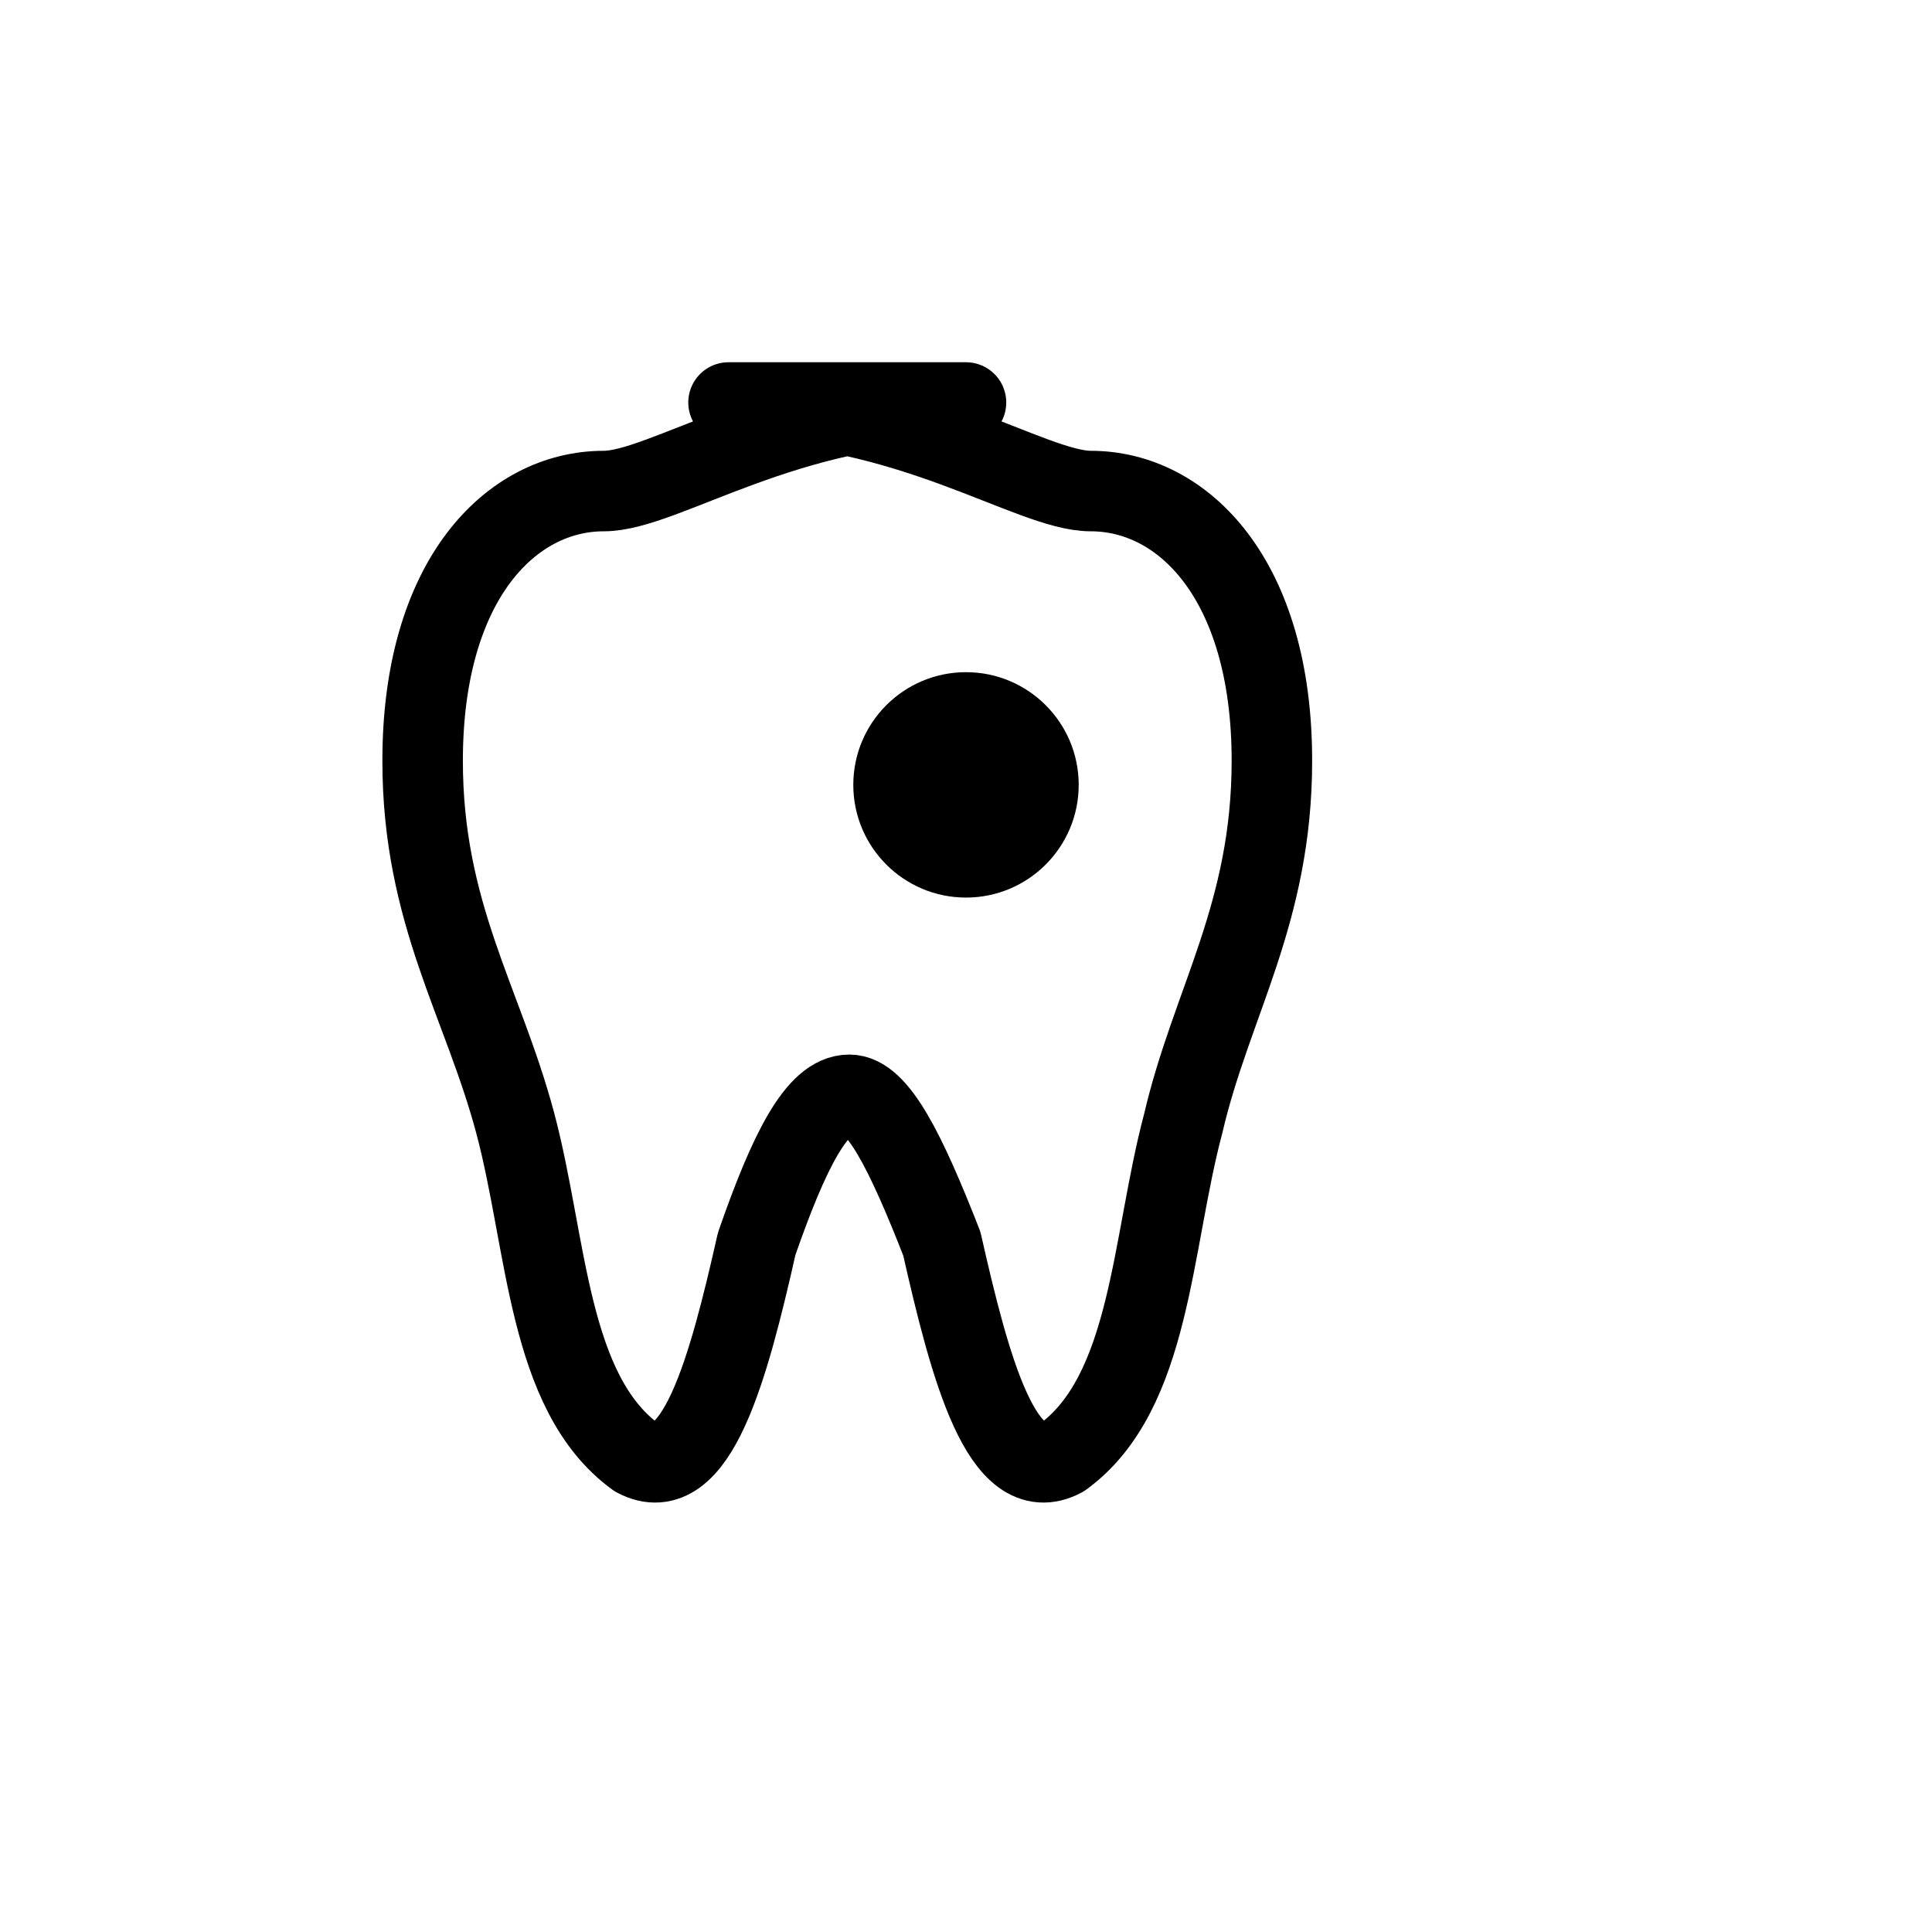
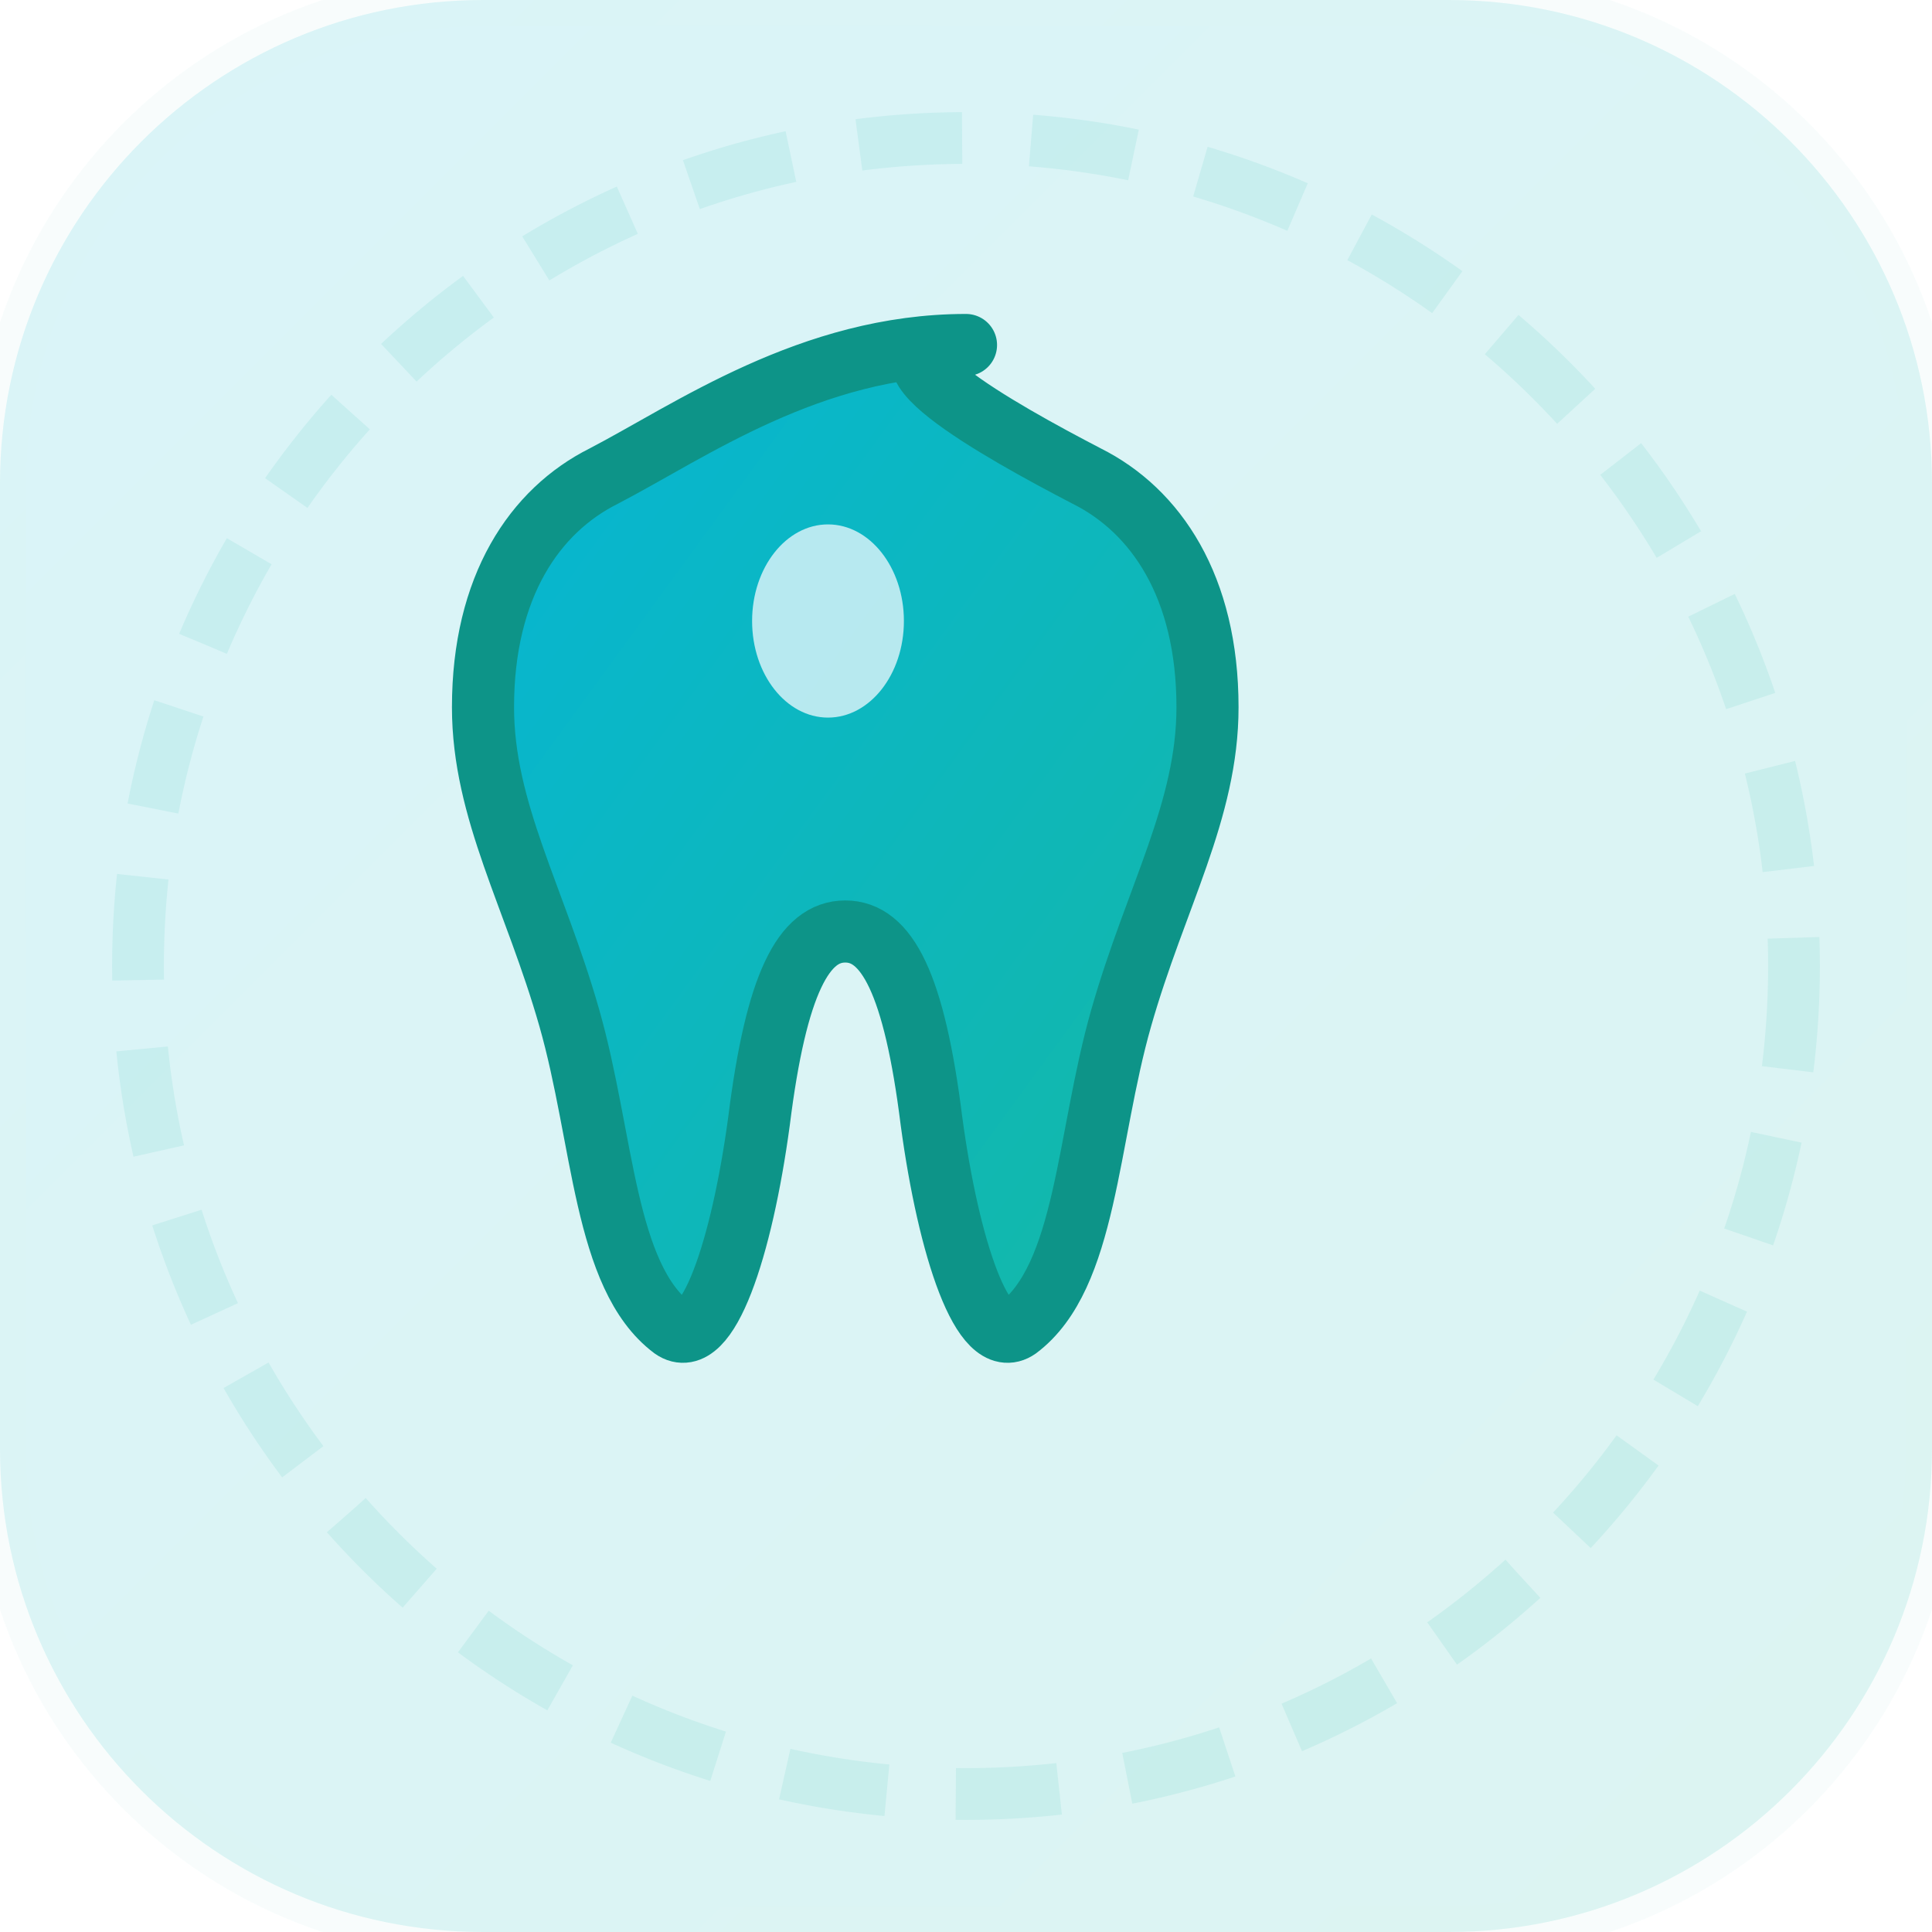
- <svg xmlns="http://www.w3.org/2000/svg" width="48" height="48" viewBox="0 0 48 48" fill="none" role="img" aria-label="DentalPin mark">
-   <path d="M24 10            c -4.5 0 -7.5 2.2 -9 2.2            c -2.3 0 -4.5 2.2 -4.5 6.7            c 0 3.8 1.5 6 2.3 9            c 0.8 3 0.8 6.7 3 8.3            c 1.5 0.8 2.3 -2.2 3 -5.3            c 0.8 -2.3 1.5 -3.7 2.3 -3.7            c 0.7 0 1.4 1.4 2.3 3.7            c 0.7 3.1 1.5 6.1 3 5.3            c 2.2 -1.6 2.2 -5.3 3 -8.3            c 0.7 -3 2.2 -5.2 2.2 -9            c 0 -4.5 -2.2 -6.7 -4.5 -6.7            c -1.5 0 -4.5 -2.2 -9 -2.2 Z" fill="none" stroke="currentColor" stroke-width="2" stroke-linejoin="round" stroke-linecap="round" />
-   <circle cx="24" cy="19.5" r="2.8" fill="currentColor" />
+ <svg xmlns="http://www.w3.org/2000/svg" width="56" height="56" viewBox="0 0 56 56" fill="none" role="img" aria-label="Luminous">
+   <defs>
+     <linearGradient id="markGradient" x1="0%" y1="0%" x2="100%" y2="100%">
+       <stop offset="0%" style="stop-color:#06B6D4;stop-opacity:1" />
+       <stop offset="100%" style="stop-color:#14B8A6;stop-opacity:1" />
+     </linearGradient>
+   </defs>
+   <rect width="56" height="56" rx="14" fill="url(#markGradient)" opacity="0.15" stroke="#14B8A6" stroke-width="1.5" stroke-opacity="0.2" />
+   <path d="M 28 10            C 23.5 10 20 12.5 17.5 13.8            C 15.5 14.8 14 17 14 20.5            C 14 23.5 15.5 26 16.5 29.5            C 17.5 33 17.5 37 19.5 38.5            C 20.5 39.2 21.5 36.2 22 32.5            C 22.5 28.5 23.3 27 24.5 27            C 25.7 27 26.5 28.5 27 32.5            C 27.5 36.2 28.5 39.2 29.5 38.5            C 31.5 37 31.5 33 32.5 29.5            C 33.5 26 35 23.5 35 20.5            C 35 17 33.5 14.8 31.5 13.8            C 29 12.5 24.5 10 28 10 Z" fill="url(#markGradient)" stroke="#0D9488" stroke-width="1.8" stroke-linejoin="round" stroke-linecap="round" />
+   <ellipse cx="24" cy="18" rx="2.2" ry="2.8" fill="#F0F9FF" opacity="0.75" />
+   <circle cx="28" cy="28" r="24" fill="none" stroke="#14B8A6" stroke-width="1.5" stroke-opacity="0.1" stroke-dasharray="3,2" />
</svg>
